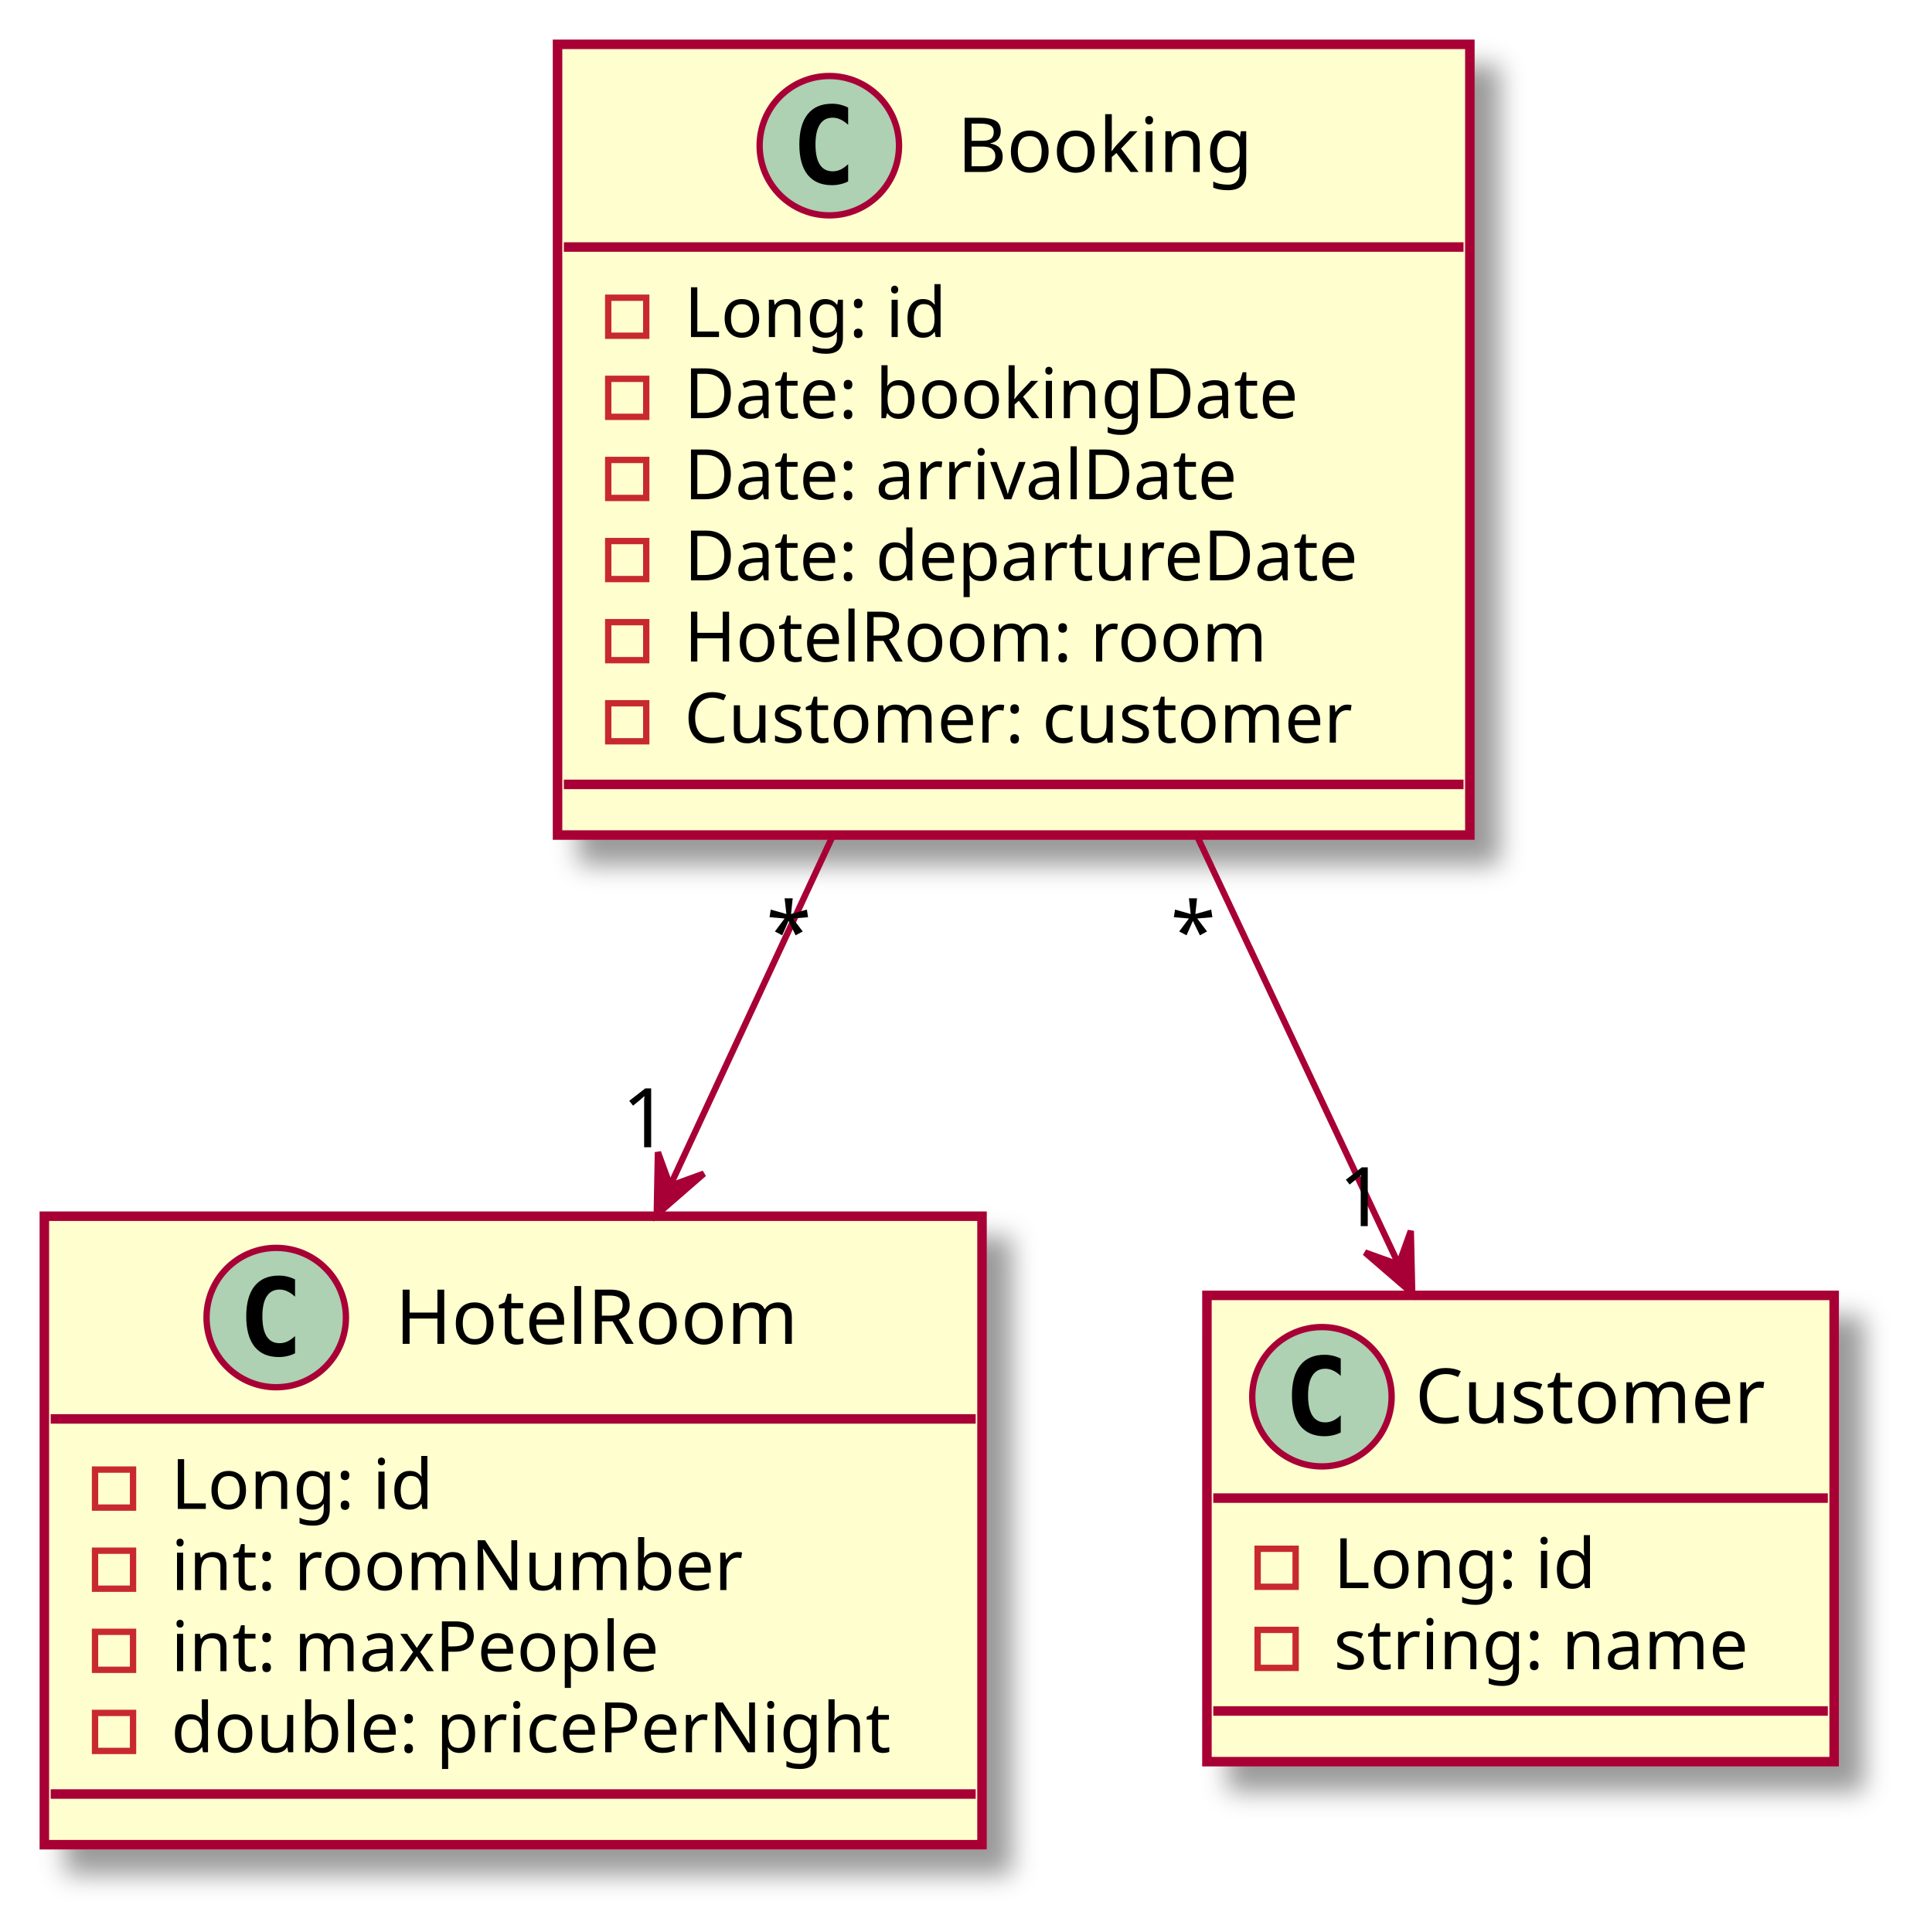
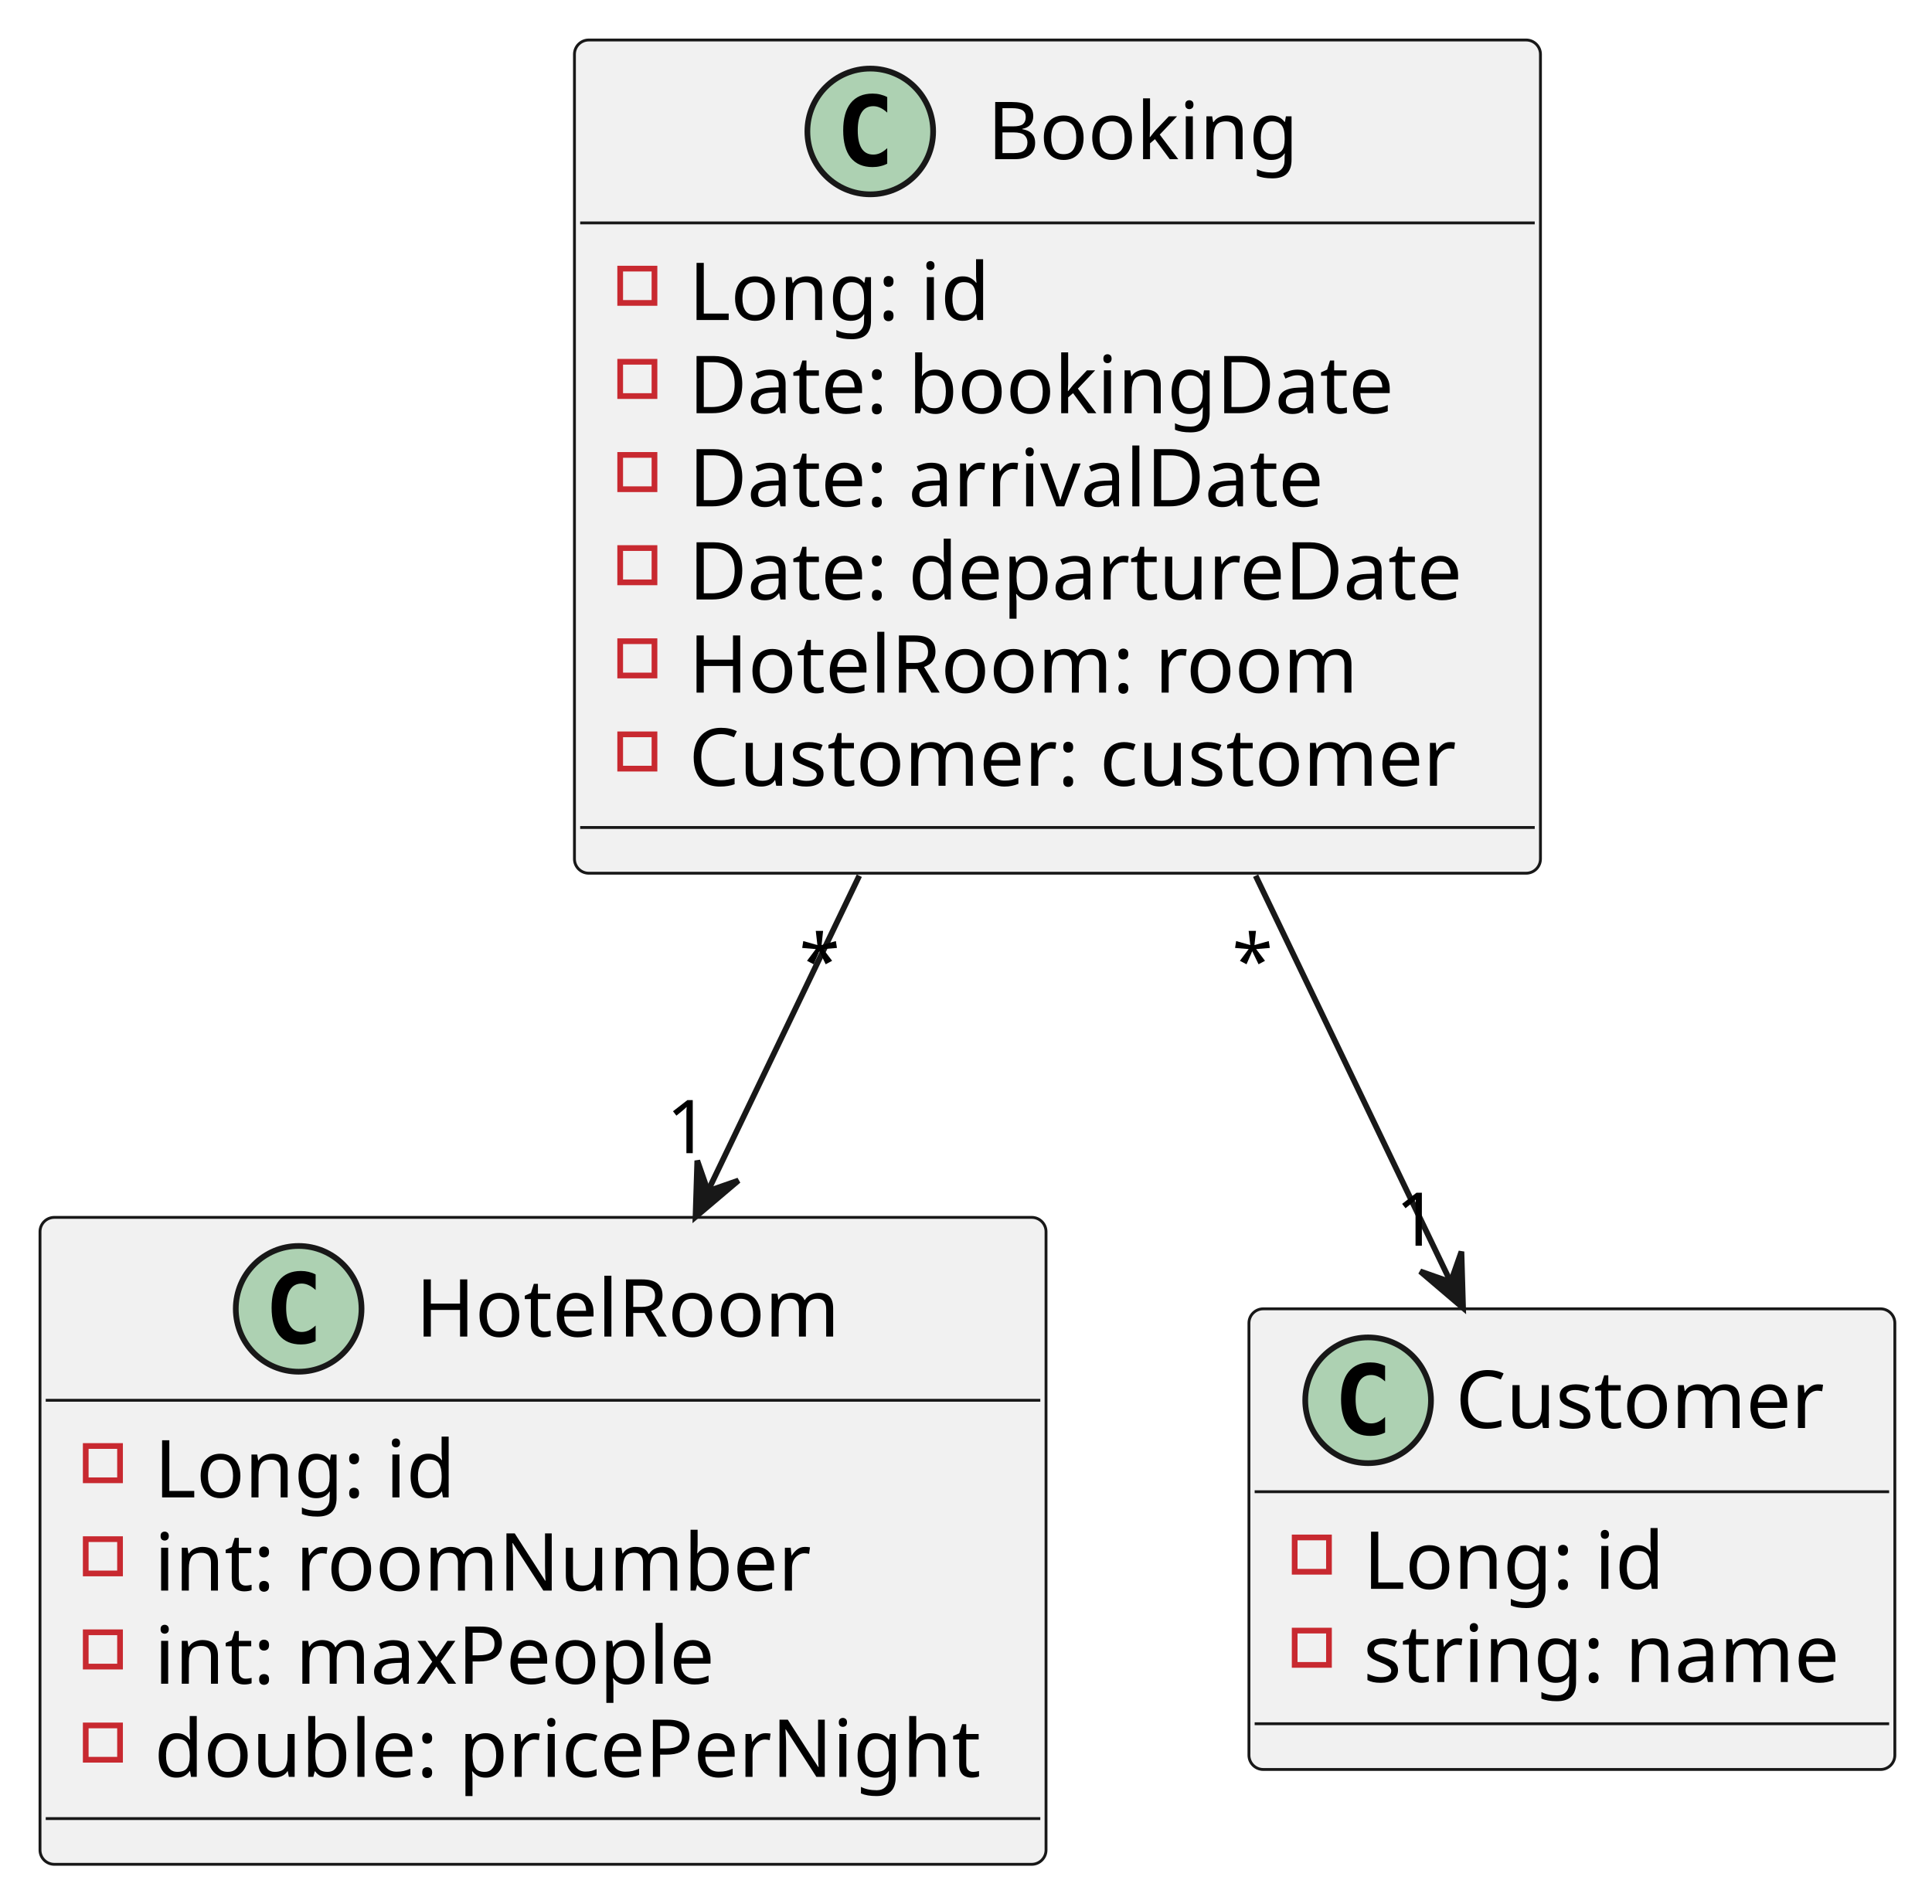
- <svg xmlns="http://www.w3.org/2000/svg" contentScriptType="application/ecmascript" contentStyleType="text/css" height="305px" preserveAspectRatio="none" style="width:303px;height:305px;background:#FFFFFF;" version="1.1" viewBox="0 0 303 305" width="303px" zoomAndPan="magnify">
-   <defs>
-     <filter height="300%" id="ft2e5ebpqoj9p" width="300%" x="-1" y="-1">
-       <feGaussianBlur result="blurOut" stdDeviation="2.0" />
-       <feColorMatrix in="blurOut" result="blurOut2" type="matrix" values="0 0 0 0 0 0 0 0 0 0 0 0 0 0 0 0 0 0 .4 0" />
-       <feOffset dx="4.0" dy="4.0" in="blurOut2" result="blurOut3" />
-       <feBlend in="SourceGraphic" in2="blurOut3" mode="normal" />
-     </filter>
-   </defs>
+ <svg xmlns="http://www.w3.org/2000/svg" contentStyleType="text/css" height="333px" preserveAspectRatio="none" style="width:338px;height:333px;background:#FFFFFF;" version="1.1" viewBox="0 0 338 333" width="338px" zoomAndPan="magnify">
+   <defs />
  <g>
-     <rect codeLine="2" fill="#FEFECE" filter="url(#ft2e5ebpqoj9p)" height="99.219" id="HotelRoom" style="stroke:#A80036;stroke-width:1.5;" width="148" x="7" y="192" />
-     <ellipse cx="43.6" cy="208" fill="#ADD1B2" rx="11" ry="11" style="stroke:#A80036;stroke-width:1.0;" />
-     <path d="M46.569,213.641 Q45.991,213.938 45.35,214.078 Q44.709,214.234 44.006,214.234 Q41.506,214.234 40.178,212.594 Q38.866,210.938 38.866,207.812 Q38.866,204.688 40.178,203.031 Q41.506,201.375 44.006,201.375 Q44.709,201.375 45.35,201.531 Q46.006,201.688 46.569,201.984 L46.569,204.703 Q45.944,204.125 45.35,203.859 Q44.756,203.578 44.131,203.578 Q42.788,203.578 42.1,204.656 Q41.413,205.719 41.413,207.812 Q41.413,209.906 42.1,210.984 Q42.788,212.047 44.131,212.047 Q44.756,212.047 45.35,211.781 Q45.944,211.5 46.569,210.922 L46.569,213.641 Z " fill="#000000" />
-     <text fill="#000000" font-family="sans-serif" font-size="12" lengthAdjust="spacing" textLength="68" x="62.4" y="212.154">HotelRoom</text>
-     <line style="stroke:#A80036;stroke-width:1.5;" x1="8" x2="154" y1="224" y2="224" />
-     <rect fill="none" height="6" style="stroke:#C82930;stroke-width:1.0;" width="6" x="15" y="232" />
-     <text fill="#000000" font-family="sans-serif" font-size="11" lengthAdjust="spacing" textLength="45" x="27" y="238.21">Long: id</text>
-     <rect fill="none" height="6" style="stroke:#C82930;stroke-width:1.0;" width="6" x="15" y="244.805" />
-     <text fill="#000000" font-family="sans-serif" font-size="11" lengthAdjust="spacing" textLength="97" x="27" y="251.015">int: roomNumber</text>
-     <rect fill="none" height="6" style="stroke:#C82930;stroke-width:1.0;" width="6" x="15" y="257.609" />
-     <text fill="#000000" font-family="sans-serif" font-size="11" lengthAdjust="spacing" textLength="84" x="27" y="263.82">int: maxPeople</text>
-     <rect fill="none" height="6" style="stroke:#C82930;stroke-width:1.0;" width="6" x="15" y="270.414" />
-     <text fill="#000000" font-family="sans-serif" font-size="11" lengthAdjust="spacing" textLength="122" x="27" y="276.625">double: pricePerNight</text>
-     <line style="stroke:#A80036;stroke-width:1.5;" x1="8" x2="154" y1="283.219" y2="283.219" />
-     <rect codeLine="9" fill="#FEFECE" filter="url(#ft2e5ebpqoj9p)" height="124.828" id="Booking" style="stroke:#A80036;stroke-width:1.5;" width="144" x="88" y="7" />
-     <ellipse cx="130.9" cy="23" fill="#ADD1B2" rx="11" ry="11" style="stroke:#A80036;stroke-width:1.0;" />
-     <path d="M133.869,28.641 Q133.291,28.938 132.65,29.078 Q132.009,29.234 131.306,29.234 Q128.806,29.234 127.478,27.594 Q126.166,25.938 126.166,22.812 Q126.166,19.688 127.478,18.031 Q128.806,16.375 131.306,16.375 Q132.009,16.375 132.65,16.531 Q133.306,16.688 133.869,16.984 L133.869,19.703 Q133.244,19.125 132.65,18.859 Q132.056,18.578 131.431,18.578 Q130.088,18.578 129.4,19.656 Q128.713,20.719 128.713,22.812 Q128.713,24.906 129.4,25.984 Q130.088,27.047 131.431,27.047 Q132.056,27.047 132.65,26.781 Q133.244,26.5 133.869,25.922 L133.869,28.641 Z " fill="#000000" />
-     <text fill="#000000" font-family="sans-serif" font-size="12" lengthAdjust="spacing" textLength="50" x="151.1" y="27.154">Booking</text>
-     <line style="stroke:#A80036;stroke-width:1.5;" x1="89" x2="231" y1="39" y2="39" />
-     <rect fill="none" height="6" style="stroke:#C82930;stroke-width:1.0;" width="6" x="96" y="47" />
-     <text fill="#000000" font-family="sans-serif" font-size="11" lengthAdjust="spacing" textLength="45" x="108" y="53.21">Long: id</text>
-     <rect fill="none" height="6" style="stroke:#C82930;stroke-width:1.0;" width="6" x="96" y="59.805" />
-     <text fill="#000000" font-family="sans-serif" font-size="11" lengthAdjust="spacing" textLength="104" x="108" y="66.015">Date: bookingDate</text>
-     <rect fill="none" height="6" style="stroke:#C82930;stroke-width:1.0;" width="6" x="96" y="72.609" />
-     <text fill="#000000" font-family="sans-serif" font-size="11" lengthAdjust="spacing" textLength="96" x="108" y="78.82">Date: arrivalDate</text>
-     <rect fill="none" height="6" style="stroke:#C82930;stroke-width:1.0;" width="6" x="96" y="85.414" />
-     <text fill="#000000" font-family="sans-serif" font-size="11" lengthAdjust="spacing" textLength="116" x="108" y="91.624">Date: departureDate</text>
-     <rect fill="none" height="6" style="stroke:#C82930;stroke-width:1.0;" width="6" x="96" y="98.219" />
-     <text fill="#000000" font-family="sans-serif" font-size="11" lengthAdjust="spacing" textLength="99" x="108" y="104.429">HotelRoom: room</text>
-     <rect fill="none" height="6" style="stroke:#C82930;stroke-width:1.0;" width="6" x="96" y="111.023" />
-     <text fill="#000000" font-family="sans-serif" font-size="11" lengthAdjust="spacing" textLength="118" x="108" y="117.234">Customer: customer</text>
-     <line style="stroke:#A80036;stroke-width:1.5;" x1="89" x2="231" y1="123.828" y2="123.828" />
-     <rect codeLine="18" fill="#FEFECE" filter="url(#ft2e5ebpqoj9p)" height="73.609" id="Customer" style="stroke:#A80036;stroke-width:1.5;" width="99" x="190.5" y="204.5" />
-     <ellipse cx="208.65" cy="220.5" fill="#ADD1B2" rx="11" ry="11" style="stroke:#A80036;stroke-width:1.0;" />
-     <path d="M211.619,226.141 Q211.041,226.438 210.4,226.578 Q209.759,226.734 209.056,226.734 Q206.556,226.734 205.228,225.094 Q203.916,223.438 203.916,220.312 Q203.916,217.188 205.228,215.531 Q206.556,213.875 209.056,213.875 Q209.759,213.875 210.4,214.031 Q211.056,214.188 211.619,214.484 L211.619,217.203 Q210.994,216.625 210.4,216.359 Q209.806,216.078 209.181,216.078 Q207.838,216.078 207.15,217.156 Q206.463,218.219 206.463,220.312 Q206.463,222.406 207.15,223.484 Q207.838,224.547 209.181,224.547 Q209.806,224.547 210.4,224.281 Q210.994,224 211.619,223.422 L211.619,226.141 Z " fill="#000000" />
-     <text fill="#000000" font-family="sans-serif" font-size="12" lengthAdjust="spacing" textLength="60" x="223.35" y="224.654">Customer</text>
-     <line style="stroke:#A80036;stroke-width:1.5;" x1="191.5" x2="288.5" y1="236.5" y2="236.5" />
-     <rect fill="none" height="6" style="stroke:#C82930;stroke-width:1.0;" width="6" x="198.5" y="244.5" />
-     <text fill="#000000" font-family="sans-serif" font-size="11" lengthAdjust="spacing" textLength="45" x="210.5" y="250.71">Long: id</text>
-     <rect fill="none" height="6" style="stroke:#C82930;stroke-width:1.0;" width="6" x="198.5" y="257.305" />
-     <text fill="#000000" font-family="sans-serif" font-size="11" lengthAdjust="spacing" textLength="73" x="210.5" y="263.515">string: name</text>
-     <line style="stroke:#A80036;stroke-width:1.5;" x1="191.5" x2="288.5" y1="270.109" y2="270.109" />
-     <path codeLine="23" d="M131.26,132.35 C122.95,150.23 113.95,169.59 105.9,186.91 " fill="none" id="Booking-to-HotelRoom" style="stroke:#A80036;stroke-width:1.0;" />
-     <polygon fill="#A80036" points="103.66,191.74,111.092,185.277,105.775,187.209,103.843,181.893,103.66,191.74" style="stroke:#A80036;stroke-width:1.0;" />
-     <text fill="#000000" font-family="sans-serif" font-size="13" lengthAdjust="spacing" textLength="7" x="120.935" y="151.687">*</text>
-     <text fill="#000000" font-family="sans-serif" font-size="13" lengthAdjust="spacing" textLength="8" x="98.167" y="181.107">1</text>
-     <path codeLine="24" d="M189.11,132.35 C199.61,154.68 211.2,179.31 220.67,199.42 " fill="none" id="Booking-to-Customer" style="stroke:#A80036;stroke-width:1.0;" />
-     <polygon fill="#A80036" points="222.9,204.16,222.68,194.314,220.768,199.637,215.444,197.726,222.9,204.16" style="stroke:#A80036;stroke-width:1.0;" />
-     <text fill="#000000" font-family="sans-serif" font-size="13" lengthAdjust="spacing" textLength="7" x="184.751" y="151.687">*</text>
-     <text fill="#000000" font-family="sans-serif" font-size="13" lengthAdjust="spacing" textLength="8" x="211.273" y="193.565">1</text>
+     <g id="elem_HotelRoom">
+       <rect codeLine="2" fill="#F1F1F1" height="113.188" id="HotelRoom" rx="2.5" ry="2.5" style="stroke:#181818;stroke-width:0.5;" width="176" x="7" y="213" />
+       <ellipse cx="52.25" cy="229" fill="#ADD1B2" rx="11" ry="11" style="stroke:#181818;stroke-width:1.0;" />
+       <path d="M55.219,234.641 Q54.641,234.938 54,235.078 Q53.359,235.234 52.656,235.234 Q50.156,235.234 48.828,233.594 Q47.516,231.938 47.516,228.812 Q47.516,225.688 48.828,224.031 Q50.156,222.375 52.656,222.375 Q53.359,222.375 54,222.531 Q54.656,222.688 55.219,222.984 L55.219,225.703 Q54.594,225.125 54,224.859 Q53.406,224.578 52.781,224.578 Q51.438,224.578 50.75,225.656 Q50.062,226.719 50.062,228.812 Q50.062,230.906 50.75,231.984 Q51.438,233.047 52.781,233.047 Q53.406,233.047 54,232.781 Q54.594,232.5 55.219,231.922 L55.219,234.641 Z " fill="#000000" />
+       <text fill="#000000" font-family="sans-serif" font-size="14" lengthAdjust="spacing" textLength="77" x="72.75" y="233.847">HotelRoom</text>
+       <line style="stroke:#181818;stroke-width:0.5;" x1="8" x2="182" y1="245" y2="245" />
+       <rect fill="none" height="6" style="stroke:#C82930;stroke-width:1.0;" width="6" x="15" y="253" />
+       <text fill="#000000" font-family="sans-serif" font-size="14" lengthAdjust="spacing" textLength="55" x="27" y="261.995">Long: id</text>
+       <rect fill="none" height="6" style="stroke:#C82930;stroke-width:1.0;" width="6" x="15" y="269.297" />
+       <text fill="#000000" font-family="sans-serif" font-size="14" lengthAdjust="spacing" textLength="117" x="27" y="278.292">int: roomNumber</text>
+       <rect fill="none" height="6" style="stroke:#C82930;stroke-width:1.0;" width="6" x="15" y="285.594" />
+       <text fill="#000000" font-family="sans-serif" font-size="14" lengthAdjust="spacing" textLength="102" x="27" y="294.589">int: maxPeople</text>
+       <rect fill="none" height="6" style="stroke:#C82930;stroke-width:1.0;" width="6" x="15" y="301.891" />
+       <text fill="#000000" font-family="sans-serif" font-size="14" lengthAdjust="spacing" textLength="150" x="27" y="310.886">double: pricePerNight</text>
+       <line style="stroke:#181818;stroke-width:0.5;" x1="8" x2="182" y1="318.188" y2="318.188" />
+     </g>
+     <g id="elem_Booking">
+       <rect codeLine="9" fill="#F1F1F1" height="145.781" id="Booking" rx="2.5" ry="2.5" style="stroke:#181818;stroke-width:0.5;" width="169" x="100.5" y="7" />
+       <ellipse cx="152.25" cy="23" fill="#ADD1B2" rx="11" ry="11" style="stroke:#181818;stroke-width:1.0;" />
+       <path d="M155.219,28.641 Q154.641,28.938 154,29.078 Q153.359,29.234 152.656,29.234 Q150.156,29.234 148.828,27.594 Q147.516,25.938 147.516,22.812 Q147.516,19.688 148.828,18.031 Q150.156,16.375 152.656,16.375 Q153.359,16.375 154,16.531 Q154.656,16.688 155.219,16.984 L155.219,19.703 Q154.594,19.125 154,18.859 Q153.406,18.578 152.781,18.578 Q151.438,18.578 150.75,19.656 Q150.062,20.719 150.062,22.812 Q150.062,24.906 150.75,25.984 Q151.438,27.047 152.781,27.047 Q153.406,27.047 154,26.781 Q154.594,26.5 155.219,25.922 L155.219,28.641 Z " fill="#000000" />
+       <text fill="#000000" font-family="sans-serif" font-size="14" lengthAdjust="spacing" textLength="57" x="172.75" y="27.847">Booking</text>
+       <line style="stroke:#181818;stroke-width:0.5;" x1="101.5" x2="268.5" y1="39" y2="39" />
+       <rect fill="none" height="6" style="stroke:#C82930;stroke-width:1.0;" width="6" x="108.5" y="47" />
+       <text fill="#000000" font-family="sans-serif" font-size="14" lengthAdjust="spacing" textLength="55" x="120.5" y="55.995">Long: id</text>
+       <rect fill="none" height="6" style="stroke:#C82930;stroke-width:1.0;" width="6" x="108.5" y="63.297" />
+       <text fill="#000000" font-family="sans-serif" font-size="14" lengthAdjust="spacing" textLength="131" x="120.5" y="72.292">Date: bookingDate</text>
+       <rect fill="none" height="6" style="stroke:#C82930;stroke-width:1.0;" width="6" x="108.5" y="79.594" />
+       <text fill="#000000" font-family="sans-serif" font-size="14" lengthAdjust="spacing" textLength="114" x="120.5" y="88.589">Date: arrivalDate</text>
+       <rect fill="none" height="6" style="stroke:#C82930;stroke-width:1.0;" width="6" x="108.5" y="95.891" />
+       <text fill="#000000" font-family="sans-serif" font-size="14" lengthAdjust="spacing" textLength="143" x="120.5" y="104.886">Date: departureDate</text>
+       <rect fill="none" height="6" style="stroke:#C82930;stroke-width:1.0;" width="6" x="108.5" y="112.188" />
+       <text fill="#000000" font-family="sans-serif" font-size="14" lengthAdjust="spacing" textLength="122" x="120.5" y="121.183">HotelRoom: room</text>
+       <rect fill="none" height="6" style="stroke:#C82930;stroke-width:1.0;" width="6" x="108.5" y="128.484" />
+       <text fill="#000000" font-family="sans-serif" font-size="14" lengthAdjust="spacing" textLength="143" x="120.5" y="137.48">Customer: customer</text>
+       <line style="stroke:#181818;stroke-width:0.5;" x1="101.5" x2="268.5" y1="144.781" y2="144.781" />
+     </g>
+     <g id="elem_Customer">
+       <rect codeLine="18" fill="#F1F1F1" height="80.594" id="Customer" rx="2.5" ry="2.5" style="stroke:#181818;stroke-width:0.5;" width="113" x="218.5" y="229" />
+       <ellipse cx="239.35" cy="245" fill="#ADD1B2" rx="11" ry="11" style="stroke:#181818;stroke-width:1.0;" />
+       <path d="M242.319,250.641 Q241.741,250.938 241.1,251.078 Q240.459,251.234 239.756,251.234 Q237.256,251.234 235.928,249.594 Q234.616,247.938 234.616,244.812 Q234.616,241.688 235.928,240.031 Q237.256,238.375 239.756,238.375 Q240.459,238.375 241.1,238.531 Q241.756,238.688 242.319,238.984 L242.319,241.703 Q241.694,241.125 241.1,240.859 Q240.506,240.578 239.881,240.578 Q238.537,240.578 237.85,241.656 Q237.162,242.719 237.162,244.812 Q237.162,246.906 237.85,247.984 Q238.537,249.047 239.881,249.047 Q240.506,249.047 241.1,248.781 Q241.694,248.5 242.319,247.922 L242.319,250.641 Z " fill="#000000" />
+       <text fill="#000000" font-family="sans-serif" font-size="14" lengthAdjust="spacing" textLength="68" x="254.65" y="249.847">Customer</text>
+       <line style="stroke:#181818;stroke-width:0.5;" x1="219.5" x2="330.5" y1="261" y2="261" />
+       <rect fill="none" height="6" style="stroke:#C82930;stroke-width:1.0;" width="6" x="226.5" y="269" />
+       <text fill="#000000" font-family="sans-serif" font-size="14" lengthAdjust="spacing" textLength="55" x="238.5" y="277.995">Long: id</text>
+       <rect fill="none" height="6" style="stroke:#C82930;stroke-width:1.0;" width="6" x="226.5" y="285.297" />
+       <text fill="#000000" font-family="sans-serif" font-size="14" lengthAdjust="spacing" textLength="87" x="238.5" y="294.292">string: name</text>
+       <line style="stroke:#181818;stroke-width:0.5;" x1="219.5" x2="330.5" y1="301.594" y2="301.594" />
+     </g>
+     <g id="link_Booking_HotelRoom">
+       <path codeLine="23" d="M150.33,153.22 C141.64,171.33 132.41,190.57 124.02,208.03 " fill="none" id="Booking-to-HotelRoom" style="stroke:#181818;stroke-width:1.0;" />
+       <polygon fill="#181818" points="121.68,212.91,129.194,206.543,123.853,208.407,121.989,203.066,121.68,212.91" style="stroke:#181818;stroke-width:1.0;" />
+       <text fill="#000000" font-family="sans-serif" font-size="13" lengthAdjust="spacing" textLength="7" x="139.811" y="172.744">*</text>
+       <text fill="#000000" font-family="sans-serif" font-size="13" lengthAdjust="spacing" textLength="8" x="116.586" y="201.762">1</text>
+     </g>
+     <g id="link_Booking_Customer">
+       <path codeLine="24" d="M219.67,153.22 C231.13,177.11 243.54,202.96 253.7,224.12 " fill="none" id="Booking-to-Customer" style="stroke:#181818;stroke-width:1.0;" />
+       <polygon fill="#181818" points="255.96,228.83,255.677,218.985,253.799,224.321,248.463,222.443,255.96,228.83" style="stroke:#181818;stroke-width:1.0;" />
+       <text fill="#000000" font-family="sans-serif" font-size="13" lengthAdjust="spacing" textLength="7" x="215.543" y="172.744">*</text>
+       <text fill="#000000" font-family="sans-serif" font-size="13" lengthAdjust="spacing" textLength="8" x="244.144" y="217.963">1</text>
+     </g>
  </g>
</svg>
